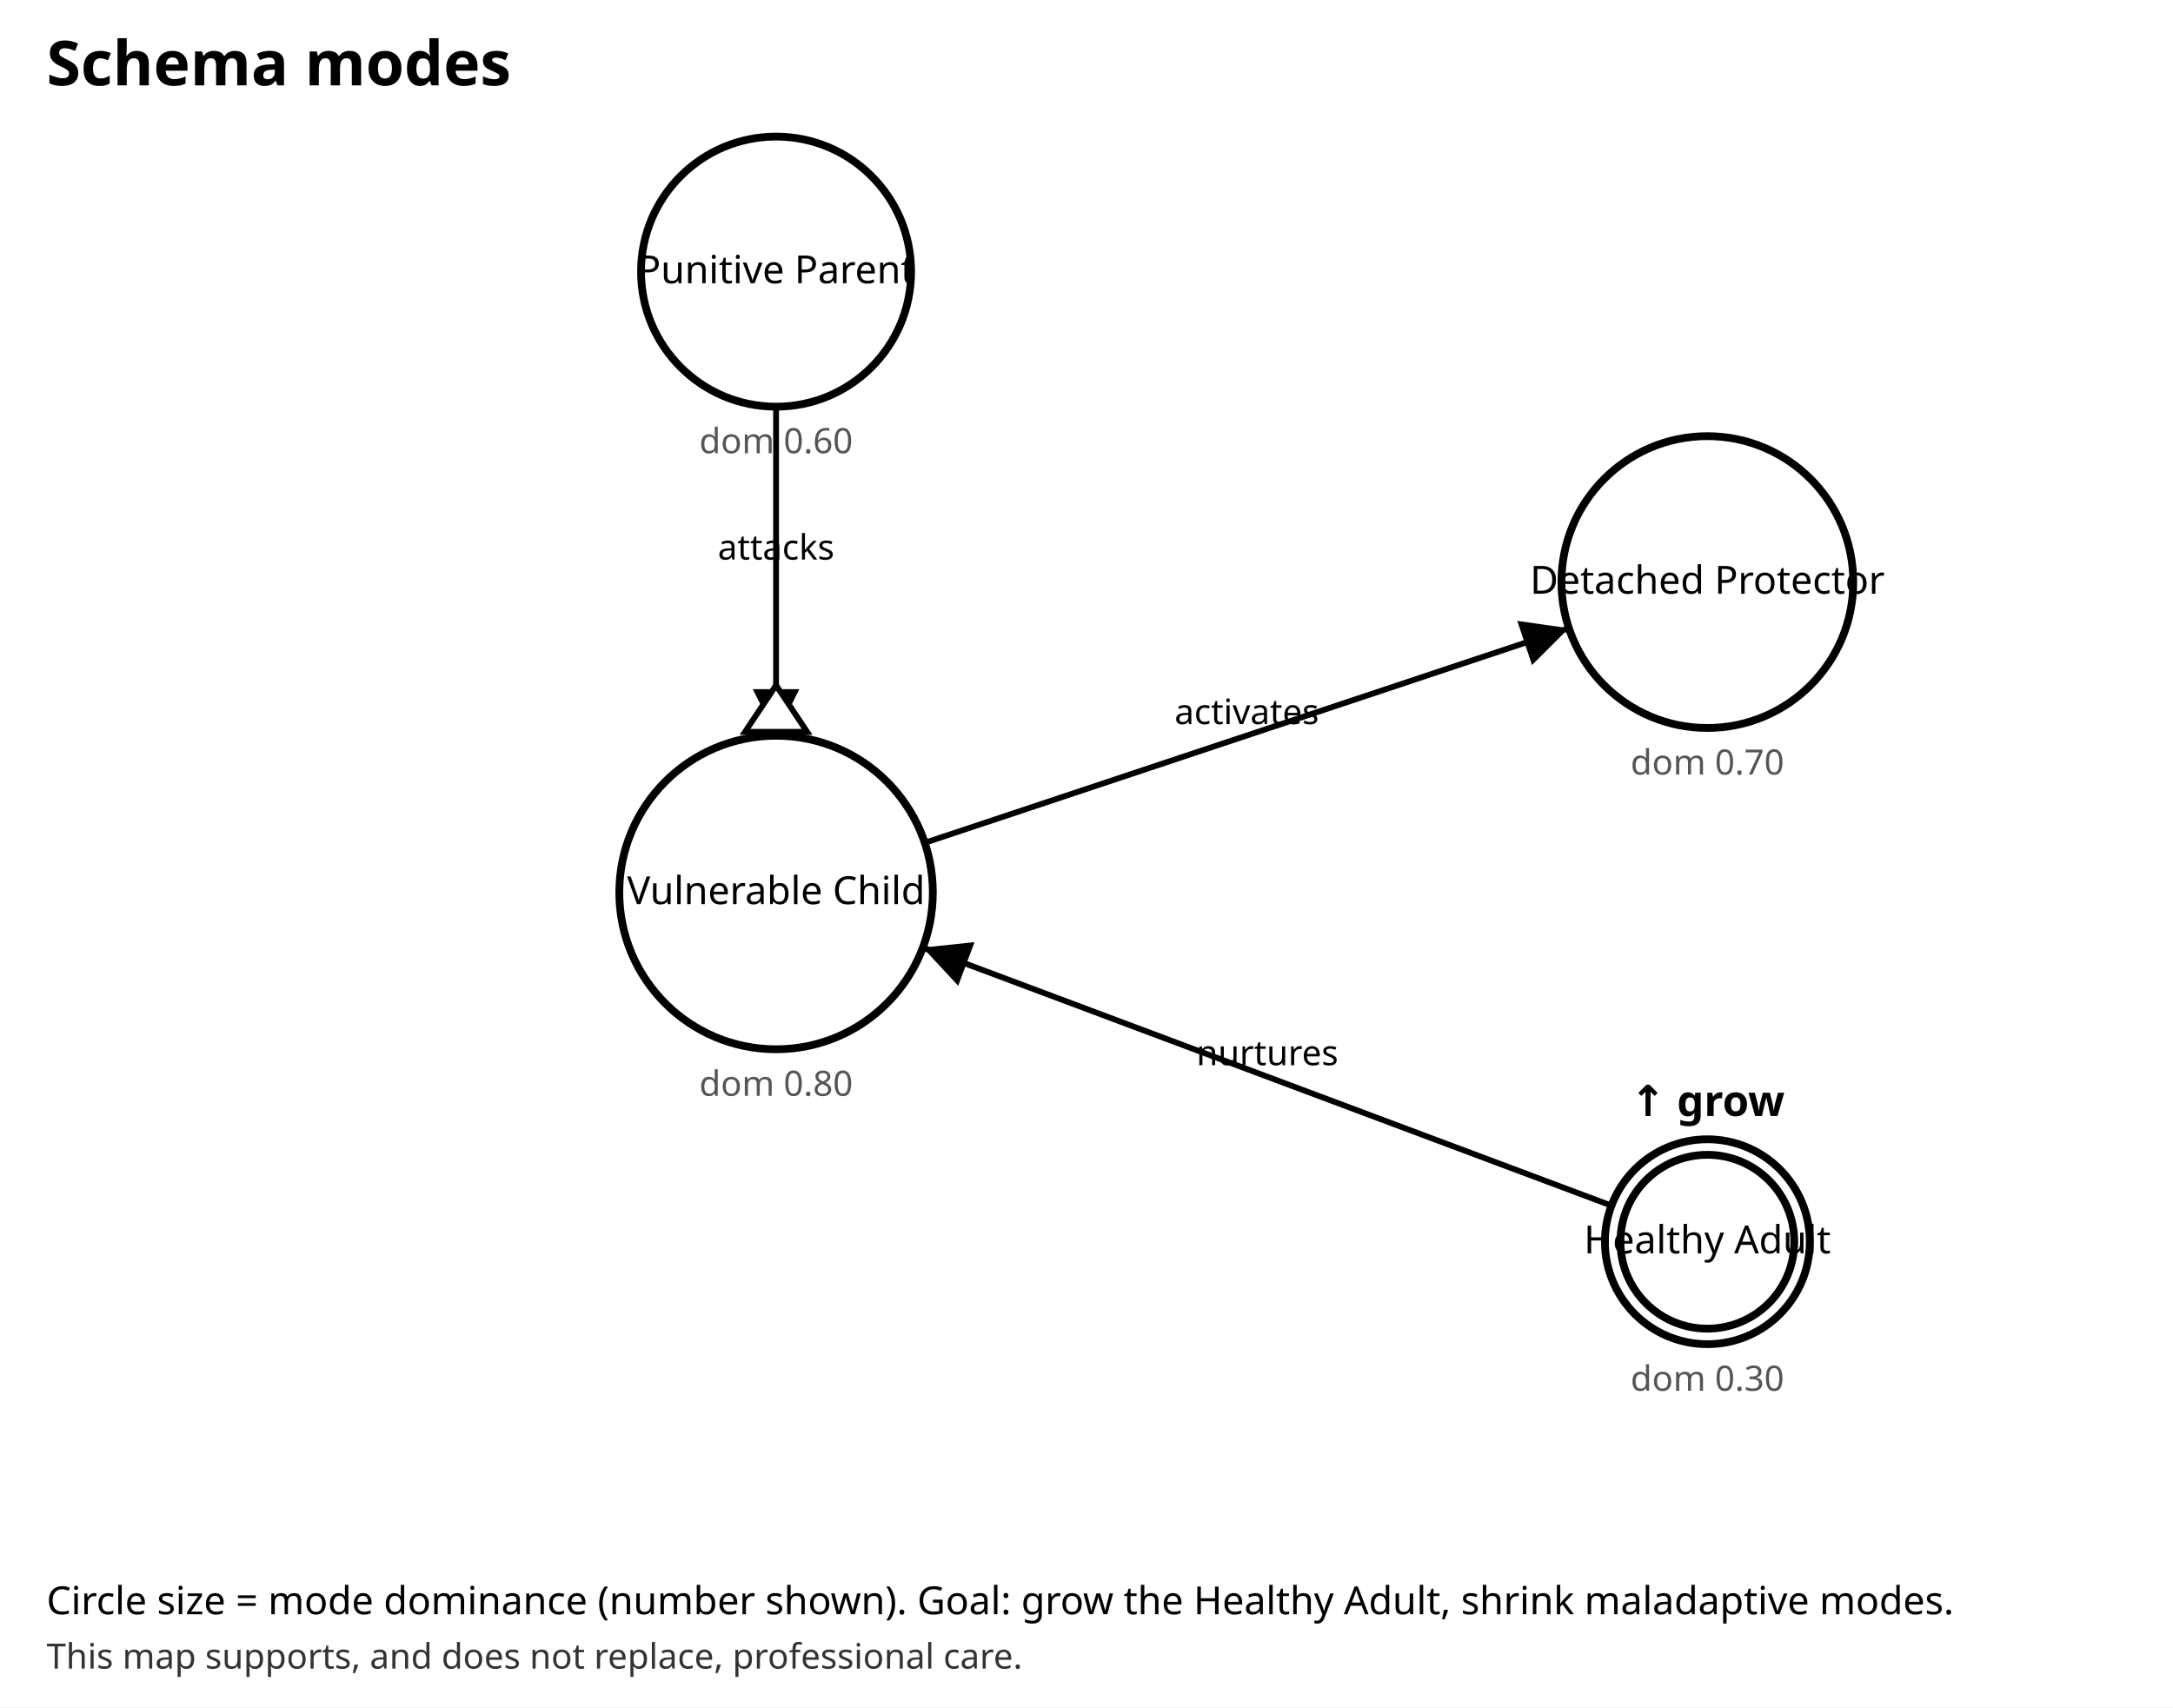
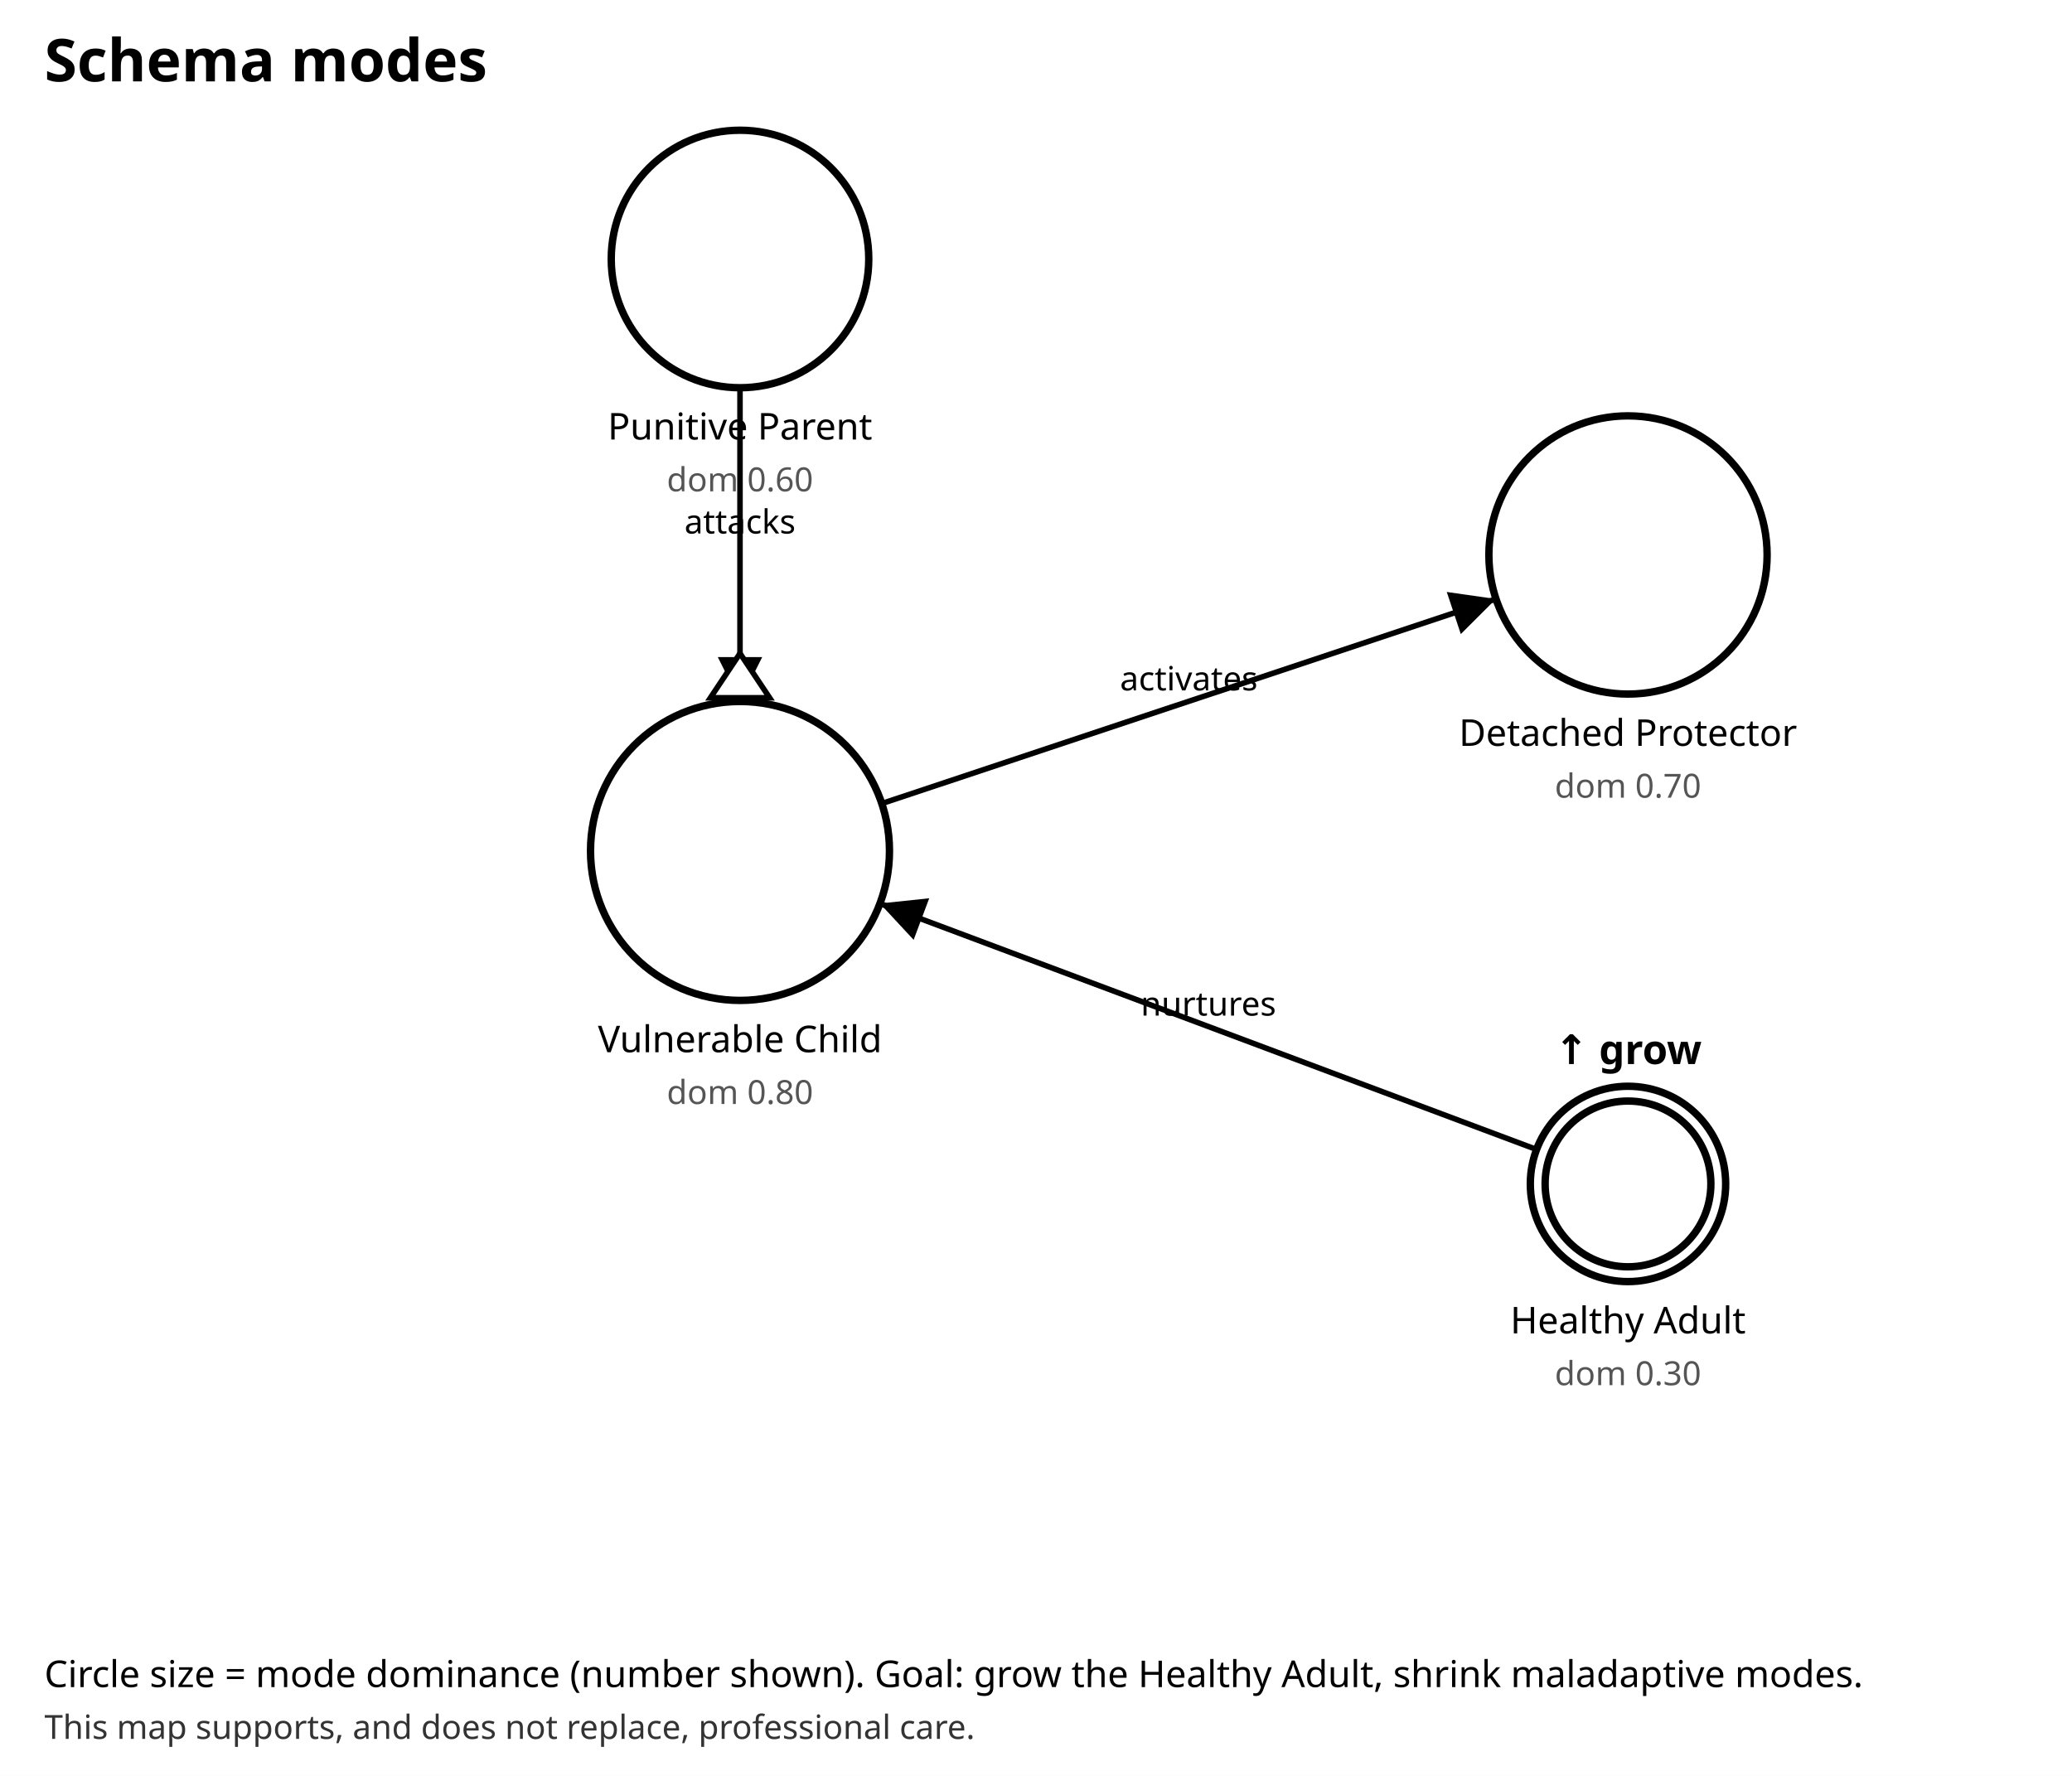
- <svg xmlns="http://www.w3.org/2000/svg" viewBox="0 0 560 440" role="img" aria-label="Schema mode map: Schema modes. Modes by dominance: Punitive Parent 0.60, Vulnerable Child 0.80, Detached Protector 0.70, Healthy Adult 0.30. Triggers: Punitive Parent (attacks) -&gt; Vulnerable Child; Vulnerable Child (activates) -&gt; Detached Protector; Healthy Adult (nurtures) -&gt; Vulnerable Child. Goal: grow the Healthy Adult.">
+ <svg xmlns="http://www.w3.org/2000/svg" viewBox="0 0 560 480" role="img" aria-label="Schema mode map: Schema modes. Modes by dominance: Punitive Parent 0.60, Vulnerable Child 0.80, Detached Protector 0.70, Healthy Adult 0.30. Triggers: Punitive Parent (attacks) -&gt; Vulnerable Child; Vulnerable Child (activates) -&gt; Detached Protector; Healthy Adult (nurtures) -&gt; Vulnerable Child. Goal: grow the Healthy Adult.">
  <defs>
    <marker id="arrow" markerWidth="10" markerHeight="10" refX="8" refY="4" orient="auto-start-reverse">
      <path d="M0,0 L8,4 L0,8 z" fill="#000" />
    </marker>
  </defs>
-   <rect x="0" y="0" width="560" height="440" fill="#fff" />
+   <rect x="0" y="0" width="560" height="480" fill="#fff" />
  <text x="12" y="22" font-family="sans-serif" font-size="16" font-weight="700">Schema modes</text>
  <path data-el="edge:m1" d="M 200,104.8 L 200,189.6" fill="none" stroke="#000" stroke-width="1.5" marker-end="url(#arrow)" />
  <text data-el="edgelabel:m1" x="200" y="144.2" text-anchor="middle" font-family="sans-serif" font-size="9">attacks</text>
  <path data-el="edge:m2" d="M 238.3,217.2 L 404.3,161.9" fill="none" stroke="#000" stroke-width="1.5" marker-end="url(#arrow)" />
  <text data-el="edgelabel:m2" x="321.3" y="186.6" text-anchor="middle" font-family="sans-serif" font-size="9">activates</text>
  <path data-el="edge:m3" d="M 415.3,310.7 L 237.8,244.2" fill="none" stroke="#000" stroke-width="1.5" marker-end="url(#arrow)" />
  <text data-el="edgelabel:m3" x="326.6" y="274.5" text-anchor="middle" font-family="sans-serif" font-size="9">nurtures</text>
  <circle data-el="node:punitive" cx="200" cy="70" r="34.8" fill="#fff" stroke="#000" stroke-width="2" />
-   <text x="200" y="73" font-family="sans-serif" font-size="10" text-anchor="middle" data-el="nodelabel:punitive">Punitive Parent</text>
-   <text data-el="nodelabel:punitive" x="200" y="116.8" text-anchor="middle" font-family="sans-serif" font-size="9" fill="#555">dom 0.60</text>
+   <text x="200" y="118.8" font-family="sans-serif" font-size="10" text-anchor="middle" data-el="nodelabel:punitive">Punitive Parent</text>
+   <text data-el="nodelabel:punitive" x="200" y="132.8" text-anchor="middle" font-family="sans-serif" font-size="9" fill="#555">dom 0.60</text>
  <circle data-el="node:vchild" cx="200" cy="230" r="40.4" fill="#fff" stroke="#000" stroke-width="2" />
  <polygon points="200,176.6 208,188.6 192,188.6" fill="#fff" stroke="#000" stroke-width="1.5" />
-   <text x="200" y="233" font-family="sans-serif" font-size="10" text-anchor="middle" data-el="nodelabel:vchild">Vulnerable Child</text>
-   <text data-el="nodelabel:vchild" x="200" y="282.4" text-anchor="middle" font-family="sans-serif" font-size="9" fill="#555">dom 0.80</text>
+   <text x="200" y="284.4" font-family="sans-serif" font-size="10" text-anchor="middle" data-el="nodelabel:vchild">Vulnerable Child</text>
+   <text data-el="nodelabel:vchild" x="200" y="298.4" text-anchor="middle" font-family="sans-serif" font-size="9" fill="#555">dom 0.80</text>
  <circle data-el="node:detached" cx="440" cy="150" r="37.6" fill="#fff" stroke="#000" stroke-width="2" />
-   <text x="440" y="153" font-family="sans-serif" font-size="10" text-anchor="middle" data-el="nodelabel:detached">Detached Protector</text>
-   <text data-el="nodelabel:detached" x="440" y="199.6" text-anchor="middle" font-family="sans-serif" font-size="9" fill="#555">dom 0.70</text>
+   <text x="440" y="201.6" font-family="sans-serif" font-size="10" text-anchor="middle" data-el="nodelabel:detached">Detached Protector</text>
+   <text data-el="nodelabel:detached" x="440" y="215.6" text-anchor="middle" font-family="sans-serif" font-size="9" fill="#555">dom 0.70</text>
  <circle data-el="node:healthy" cx="440" cy="320" r="26.4" fill="#fff" stroke="#000" stroke-width="2" />
  <circle cx="440" cy="320" r="22.4" fill="none" stroke="#000" stroke-width="2" />
  <text x="440" y="287.6" text-anchor="middle" font-family="sans-serif" font-size="11" font-weight="700">↑ grow</text>
-   <text x="440" y="323" font-family="sans-serif" font-size="10" text-anchor="middle" data-el="nodelabel:healthy">Healthy Adult</text>
-   <text data-el="nodelabel:healthy" x="440" y="358.4" text-anchor="middle" font-family="sans-serif" font-size="9" fill="#555">dom 0.30</text>
-   <text x="12" y="416" font-family="sans-serif" font-size="10">Circle size = mode dominance (number shown). Goal: grow the Healthy Adult, shrink maladaptive modes.</text>
-   <text x="12" y="430" font-family="sans-serif" font-size="9" fill="#333">This map supports, and does not replace, professional care.</text>
+   <text x="440" y="360.4" font-family="sans-serif" font-size="10" text-anchor="middle" data-el="nodelabel:healthy">Healthy Adult</text>
+   <text data-el="nodelabel:healthy" x="440" y="374.4" text-anchor="middle" font-family="sans-serif" font-size="9" fill="#555">dom 0.30</text>
+   <text x="12" y="456" font-family="sans-serif" font-size="10">Circle size = mode dominance (number shown). Goal: grow the Healthy Adult, shrink maladaptive modes.</text>
+   <text x="12" y="470" font-family="sans-serif" font-size="9" fill="#333">This map supports, and does not replace, professional care.</text>
</svg>
